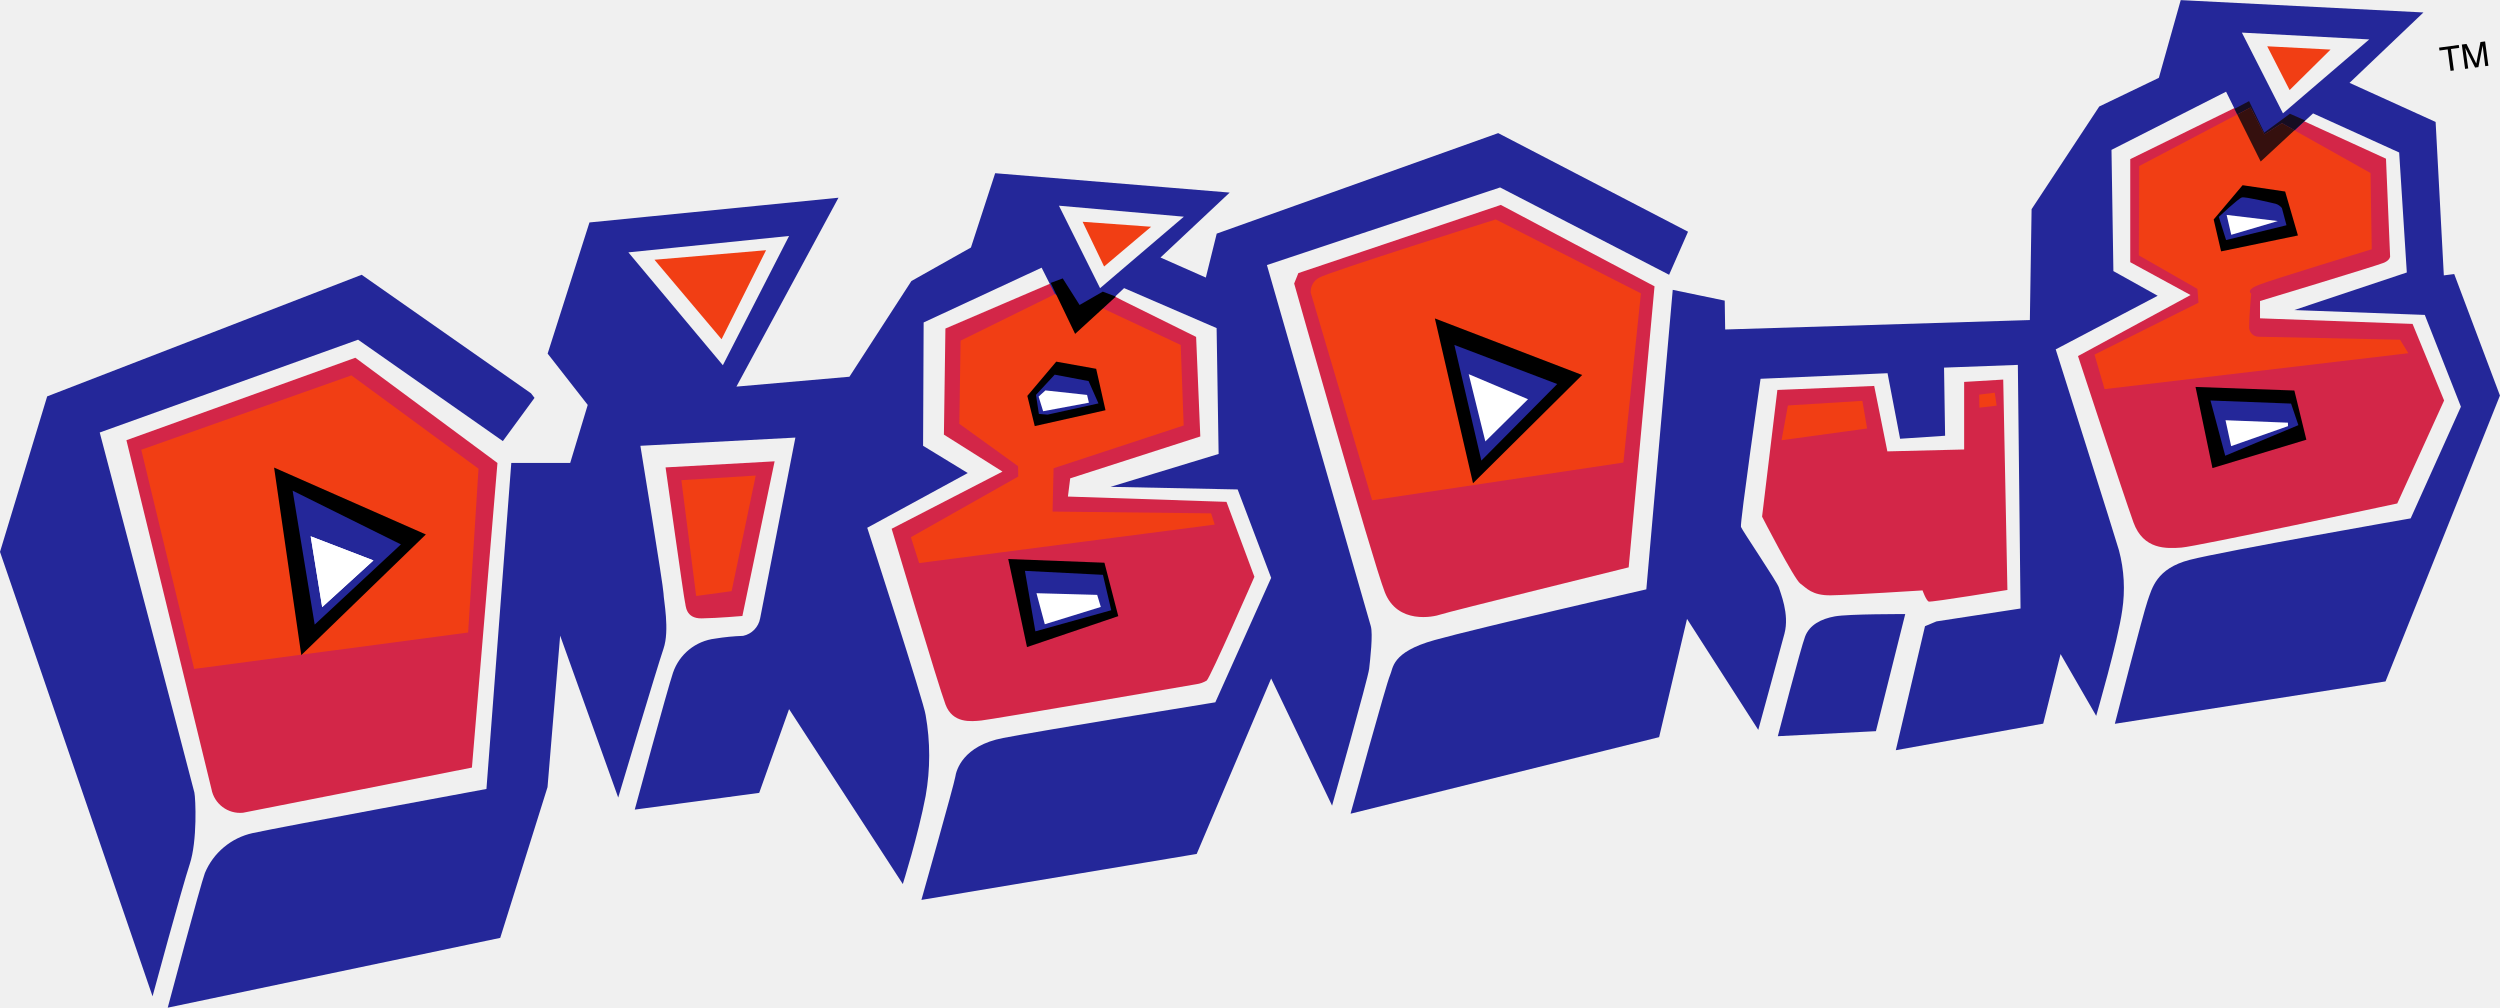
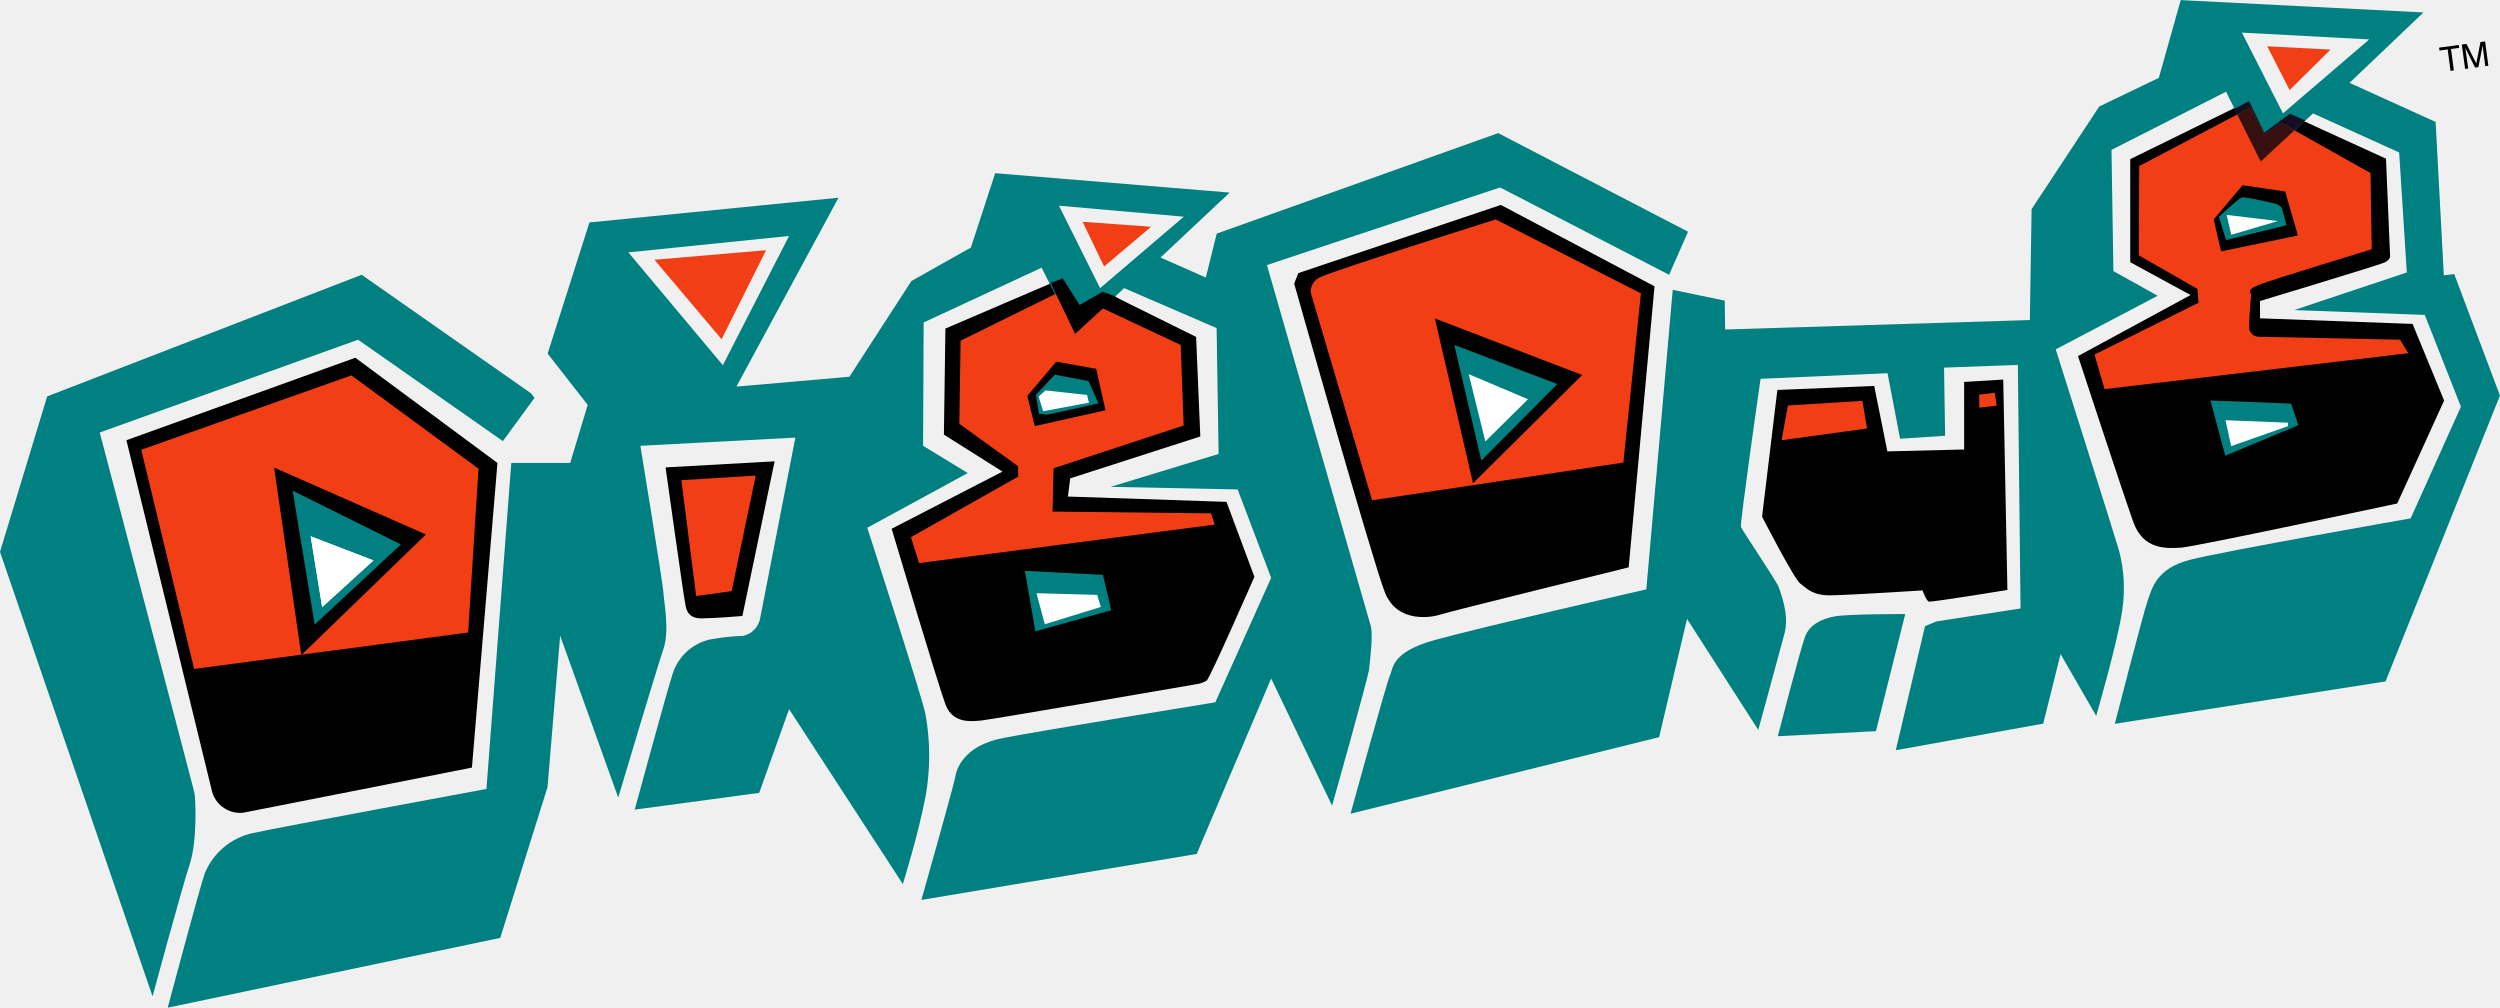
<svg xmlns="http://www.w3.org/2000/svg" id="Layer_1" data-name="Layer 1" viewBox="0 0 447.74 180.47">
  <defs>
-     <style>.cls-1{fill:#242799;}.cls-2{fill:#d32648;}.cls-3{fill:#f13e14;}.cls-4{fill:#fff;}.cls-5{fill:#300c16;}.cls-6{fill:#160d22;}.cls-7{fill:#35100e;}</style>
+     <style>.cls-1{fill:teal;}.
+ cls-2{fill:#d32648;}.cls-3{fill:#f13e14;}.cls-4{fill:#fff;}.cls-5{fill:#300c16;}.cls-6{fill:#160d22;}.cls-7{fill:#35100e;}
+ </style>
  </defs>
  <path id="_Path_" data-name="&lt;Path&gt;" class="cls-1" d="M111.41,86.42l-5.67,7.74L79.81,76,33.54,92.62s16.72,63.44,16.95,64.47.55,8.68-.83,12.84S43,193.6,43,193.6L15.68,114l8.45-27.85L80.45,64.37,110.78,85.6l.63.82Z" transform="translate(-15.68 -15.16)" />
  <path id="_Path_2" data-name="&lt;Path&gt;" class="cls-2" d="M229.9,75.5l.75,17.83-23.3,7.5-.41,3.26,28.4.95,5,13.42s-7.93,18.12-8.55,18.59a4.87,4.87,0,0,1-1.85.65s-36.66,6.32-38.52,6.5-5.11.55-6.4-2.85-9.65-31.49-9.65-31.49l19.85-10.24L184.73,93,185,74l21-9s2.25,4.77,3,4.76,3.68-2.38,4.15-2.39A24.46,24.46,0,0,1,216.77,69L229.9,75.5Z" transform="translate(-15.68 -15.16)" />
  <path id="_Path_3" data-name="&lt;Path&gt;" class="cls-2" d="M426.27,35.93,443,43.58l.74,17.52s0,.62-1.07,1.1-22.23,6.87-22.23,6.87l0,3.1,27.32,1,5.65,13.72-8.39,18.44s-36,7.71-38.65,7.9-6.82.42-8.6-4.52-9.93-29.78-9.93-29.78L408,68l-10.8-5.88,0-18.46,21.24-10.42s2.1,5.4,2.72,5.39,5.08-2.72,5.08-2.72" transform="translate(-15.68 -15.16)" />
  <path id="_Path_4" data-name="&lt;Path&gt;" class="cls-1" d="M351.65,146.11l-17.57.9s4.09-15.78,4.89-17.86,2.85-3.15,5.32-3.6,12.61-.41,12.61-.41Z" transform="translate(-15.68 -15.16)" />
  <path id="_Compound_Path_" data-name="&lt;Compound Path&gt;" class="cls-1" d="M45.72,195.63s5.86-22,6.65-24.1a12.08,12.08,0,0,1,8.57-7.17c5.15-1.12,41.86-7.9,41.86-7.9l4.45-58.39,10.55,0,3.14-10.39-7.18-9.19L121.25,55l44.6-4.43L147.57,84.4l20.24-1.77,11.1-17.14,10.66-6,4.34-13.31,42,3.47L223.52,61.28l8.12,3.59L233.59,57,284,39l34,17.66-3.39,7.71L284.34,48.73l-41.76,13.9s18.17,63.21,18.6,64.65-.11,6-.29,7.66-6.64,24.51-6.64,24.51l-10.91-22.78L230,168.1l-49.3,8.23s5.88-20.77,6.06-22,1.36-5.61,8.58-7,38-6.39,38-6.39l10-22.29-6-15.83-22.76-.47,19.35-5.89-.36-22.54L217,66.76,208.23,75l-6-11.9L181.1,72.91,181,95,189,99.88l-18,9.8s10.22,31.48,10.46,33.55a41.51,41.51,0,0,1,0,14.48c-1.34,7.05-4.09,15.78-4.09,15.78L157,142.16l-5.35,15-22.29,3s5.86-21.6,6.85-24.51a9.1,9.1,0,0,1,7.56-6.12,38.86,38.86,0,0,1,5-.49,3.92,3.92,0,0,0,3.05-3.15c.38-1.87,6.31-32.36,6.31-32.36L130.37,95s4.12,25.17,4.14,26.41,1.14,6.6,0,9.93S126.4,158,126.4,158L116,129l-2.26,27.13-8.47,27L45.72,195.63m82.5-135.27,16.92,20.21L157,57.42l-28.8,2.94M205.33,52l7.37,14.77,15-12.8Z" transform="translate(-15.68 -15.16)" />
  <path id="_Compound_Path_2" data-name="&lt;Compound Path&gt;" class="cls-1" d="M257.57,160.84s6.45-23.47,7.05-24.72.14-4.14,8-6.33,37.91-9.08,37.91-9.08l4.73-53.64L324.57,69l.08,5.17,54.57-1.69.31-19.86,12.12-18.39,10.67-5.13,3.92-13.92,43.47,2.21L436.47,30l15.42,7,1.47,27.48,1.86-.24L463.41,86l-20.49,51.2-48.48,7.59s5.06-19.73,5.86-22,1.56-5.81,7.54-7.36S447.42,108,447.42,108l9-20-6.47-16.44-23.38-.87,20.16-6.73-1.37-21.49-15.42-7-9.38,8.63-6.2-12.52L393.84,42l.34,21.71,7.93,4.42-18.26,9.6s10.89,34.37,11.33,36a26.39,26.39,0,0,1,.58,10.75c-.74,5.39-4.66,18.89-4.66,18.89l-6.38-11.07-3.11,12.46-26.4,4.76,5.23-22.21,2.05-.86,15.06-2.31-.48-43.63L363.85,81l.19,12.2-8.06.54L353.73,82l-22.74,1s-3.73,25.91-3.51,26.53,6.57,10,6.79,10.85,1.94,4.73,1,8.26-4.69,17.24-4.69,17.24L317.82,126l-5,21.18-55.21,13.7M417.19,21l7.36,14.46L440,22.22,417.19,21" transform="translate(-15.68 -15.16)" />
  <polygon id="_Path_5" data-name="&lt;Path&gt;" class="cls-3" points="417.39 8.88 410.06 16.13 406.05 8.29 417.39 8.88" />
  <polygon id="_Path_6" data-name="&lt;Path&gt;" class="cls-3" points="206.16 40.61 197.74 47.73 193.89 39.72 206.16 40.61" />
  <polygon id="_Path_7" data-name="&lt;Path&gt;" class="cls-3" points="137.2 44.81 129.23 60.76 117.21 46.52 137.2 44.81" />
  <path id="_Path_8" data-name="&lt;Path&gt;" class="cls-2" d="M134.88,98.87s3.32,23.68,3.48,24.14,0,2.95,3,2.9,7.28-.43,7.28-.43l5.77-27.7Z" transform="translate(-15.68 -15.16)" />
  <polygon id="_Path_9" data-name="&lt;Path&gt;" class="cls-3" points="135.35 85.17 122.03 86 124.68 106.74 131.03 105.87 135.35 85.17" />
  <path id="_Path_10" data-name="&lt;Path&gt;" class="cls-2" d="M104.77,98.11l-4.57,54.52s-39.12,7.75-41,8.09a5.22,5.22,0,0,1-5.65-4.25L38.32,94l41-14.77,25.43,18.83Z" transform="translate(-15.68 -15.16)" />
  <path id="_Path_11" data-name="&lt;Path&gt;" class="cls-2" d="M312,66.44l-4.63,50.33s-32.45,8-33.68,8.44-7.73,1.83-10-4-16.23-55.27-16.23-55.27l.75-1.87,36.26-12.21Z" transform="translate(-15.68 -15.16)" />
  <path id="_Path_12" data-name="&lt;Path&gt;" class="cls-2" d="M351.34,84.28,334,85l-2.74,22.69s5.76,11.23,6.86,12,2.05,2.14,5.46,2.09S360,120.9,360,120.9s.65,1.85,1.12,2,14.08-2.08,14.08-2.08l-.75-37.68-7,.42,0,12.1L353.7,96Z" transform="translate(-15.68 -15.16)" />
  <polygon id="_Path_13" data-name="&lt;Path&gt;" class="cls-3" points="83.84 113.28 34.77 119.8 25.3 80.55 62.94 67.23 85.7 83.94 83.84 113.28" />
  <polygon id="_Path_14" data-name="&lt;Path&gt;" class="cls-3" points="217.55 93.95 164.61 100.84 163.14 96.21 182.36 85.35 182.33 83.49 171.81 75.9 172.04 61.01 188.97 52.67 193.68 56.01 197.39 55.18 211.46 61.78 211.99 76.2 188.69 83.86 188.51 91.62 216.9 91.94 217.55 93.95" />
  <path id="_Path_15" data-name="&lt;Path&gt;" class="cls-3" d="M306.42,98l-45,6.76-11-37.21a2.86,2.86,0,0,1,1.51-2.66c1.69-1,31.63-10.43,31.63-10.43l26,13.24Z" transform="translate(-15.68 -15.16)" />
  <polygon id="_Path_16" data-name="&lt;Path&gt;" class="cls-3" points="357.59 72.65 354.5 73.01 354.46 70.68 357.25 70.33 357.59 72.65" />
  <polygon id="_Path_17" data-name="&lt;Path&gt;" class="cls-3" points="334.39 76.74 319.07 78.84 320.21 72.62 333.54 71.79 334.39 76.74" />
  <path id="_Path_18" data-name="&lt;Path&gt;" class="cls-3" d="M418.75,34.4,398.8,44.9l-.06,16,10.49,6,.19,2.48-18.62,9.29,1.8,6.18L447,78.42,445.52,76l-25.29-.53a1.72,1.72,0,0,1-1.74-1.83c0-1.86.37-5.9.37-5.9s-1.1-.6,1.37-1.57,20.22-6.37,20.22-6.37l-.22-13.65-15.86-8.9-3.17,2-2.46-4.82" transform="translate(-15.68 -15.16)" />
  <polygon id="_Path_19" data-name="&lt;Path&gt;" points="76.27 95.72 53.96 117.33 49.09 83.74 76.27 95.72" />
  <polygon id="_Path_20" data-name="&lt;Path&gt;" points="180.57 100.12 183.93 115.89 200.28 110.35 197.8 100.78 180.57 100.12" />
  <polygon id="_Path_21" data-name="&lt;Path&gt;" points="197.99 73.47 185.32 76.31 183.99 70.9 189.17 64.77 196.32 66.05 197.99 73.47" />
  <polygon id="_Path_22" data-name="&lt;Path&gt;" points="199.84 53.12 192.55 59.8 188.17 50.67 190.33 49.86 193.35 54.62 197.5 52.23 199.84 53.12" />
  <polygon id="_Path_23" data-name="&lt;Path&gt;" points="256.98 57.03 263.81 86.55 283.36 67.16 256.98 57.03" />
  <polygon id="_Path_24" data-name="&lt;Path&gt;" points="393.21 69.3 396.24 83.83 413.06 78.75 410.91 69.94 393.21 69.3" />
  <polygon id="_Path_25" data-name="&lt;Path&gt;" points="411.55 42.17 397.79 45.02 396.46 39.31 401.64 33.17 409.26 34.3 411.55 42.17" />
  <polygon id="_Path_26" data-name="&lt;Path&gt;" class="cls-1" points="71.8 97.5 56.36 111.86 52.41 87.88 71.8 97.5" />
  <polygon id="_Path_27" data-name="&lt;Path&gt;" class="cls-1" points="197.53 102.95 183.56 102.24 185.43 113.07 199.02 109.29 197.53 102.95" />
  <polygon id="_Path_28" data-name="&lt;Path&gt;" class="cls-1" points="196.73 72.25 187.61 74.26 186.06 74.13 185.54 70.72 188.89 67.1 194.96 68.25 196.73 72.25" />
  <polygon id="_Path_29" data-name="&lt;Path&gt;" class="cls-1" points="278.89 68.78 265.3 82.49 260.47 61.78 278.89 68.78" />
  <polygon id="_Path_30" data-name="&lt;Path&gt;" class="cls-1" points="410.32 72.28 411.63 76.14 398.53 81.62 395.89 71.73 410.32 72.28" />
  <path id="_Path_31" data-name="&lt;Path&gt;" class="cls-1" d="M425.18,55.5l-10.82,2.65L413.06,54s3.52-3.31,4.13-3.48,5.44,1,6.07,1.14a2.3,2.3,0,0,1,1.1.76Z" transform="translate(-15.68 -15.16)" />
  <polygon id="_Path_32" data-name="&lt;Path&gt;" class="cls-4" points="66.88 100.37 57.7 108.73 55.64 96.05 66.88 100.37" />
  <polygon id="_Path_33" data-name="&lt;Path&gt;" class="cls-4" points="197.15 108.7 187.12 111.8 185.63 106.24 196.5 106.54 197.15 108.7" />
  <polygon id="_Path_34" data-name="&lt;Path&gt;" class="cls-4" points="195.02 72.12 186.82 73.65 186.01 71.03 187.23 69.92 194.69 70.73 195.02 72.12" />
  <polygon id="_Path_35" data-name="&lt;Path&gt;" class="cls-4" points="273.66 71.5 266.02 79.06 263.04 67.01 273.66 71.5" />
  <polygon id="_Path_36" data-name="&lt;Path&gt;" class="cls-4" points="399.59 79.9 398.58 75.26 409.76 75.7 409.77 76.32 399.59 79.9" />
  <polygon id="_Path_37" data-name="&lt;Path&gt;" class="cls-4" points="407.95 39.59 399.61 42.05 398.78 38.49 407.95 39.59" />
  <polyline id="_Path_38" data-name="&lt;Path&gt;" class="cls-5" points="400.2 19.48 400.18 19.5 400.68 20.5 400.7 20.49 400.2 19.48" />
  <polyline id="_Path_39" data-name="&lt;Path&gt;" class="cls-6" points="402.8 18.11 400.2 19.48 400.7 20.49 403.07 19.24 405.53 24.06 408.7 22.05 410.95 23.31 412.83 21.57 410.12 20.37 405.52 23.75 402.8 18.11" />
  <polyline id="_Path_40" data-name="&lt;Path&gt;" class="cls-7" points="403.07 19.24 400.7 20.49 400.68 20.5 404.88 28.93 410.95 23.31 408.7 22.05 405.53 24.06 403.07 19.24" />
  <polygon id="_Path_41" data-name="&lt;Path&gt;" points="440.36 8.05 440.43 8.57 438.96 8.77 439.48 12.61 438.88 12.69 438.37 8.85 436.9 9.05 436.83 8.53 440.36 8.05" />
  <polygon id="_Path_42" data-name="&lt;Path&gt;" points="440.9 7.98 441.74 7.87 443.49 11.38 444.24 7.53 445.07 7.42 445.66 11.78 445.1 11.85 444.63 8.17 443.87 12.02 443.28 12.1 441.53 8.59 442.05 12.26 441.49 12.34 440.9 7.98 440.9 7.98" />
  <polygon id="_Path_43" data-name="&lt;Path&gt;" class="cls-4" points="66.88 100.37 57.7 108.73 55.64 96.05 66.88 100.37" />
</svg>
